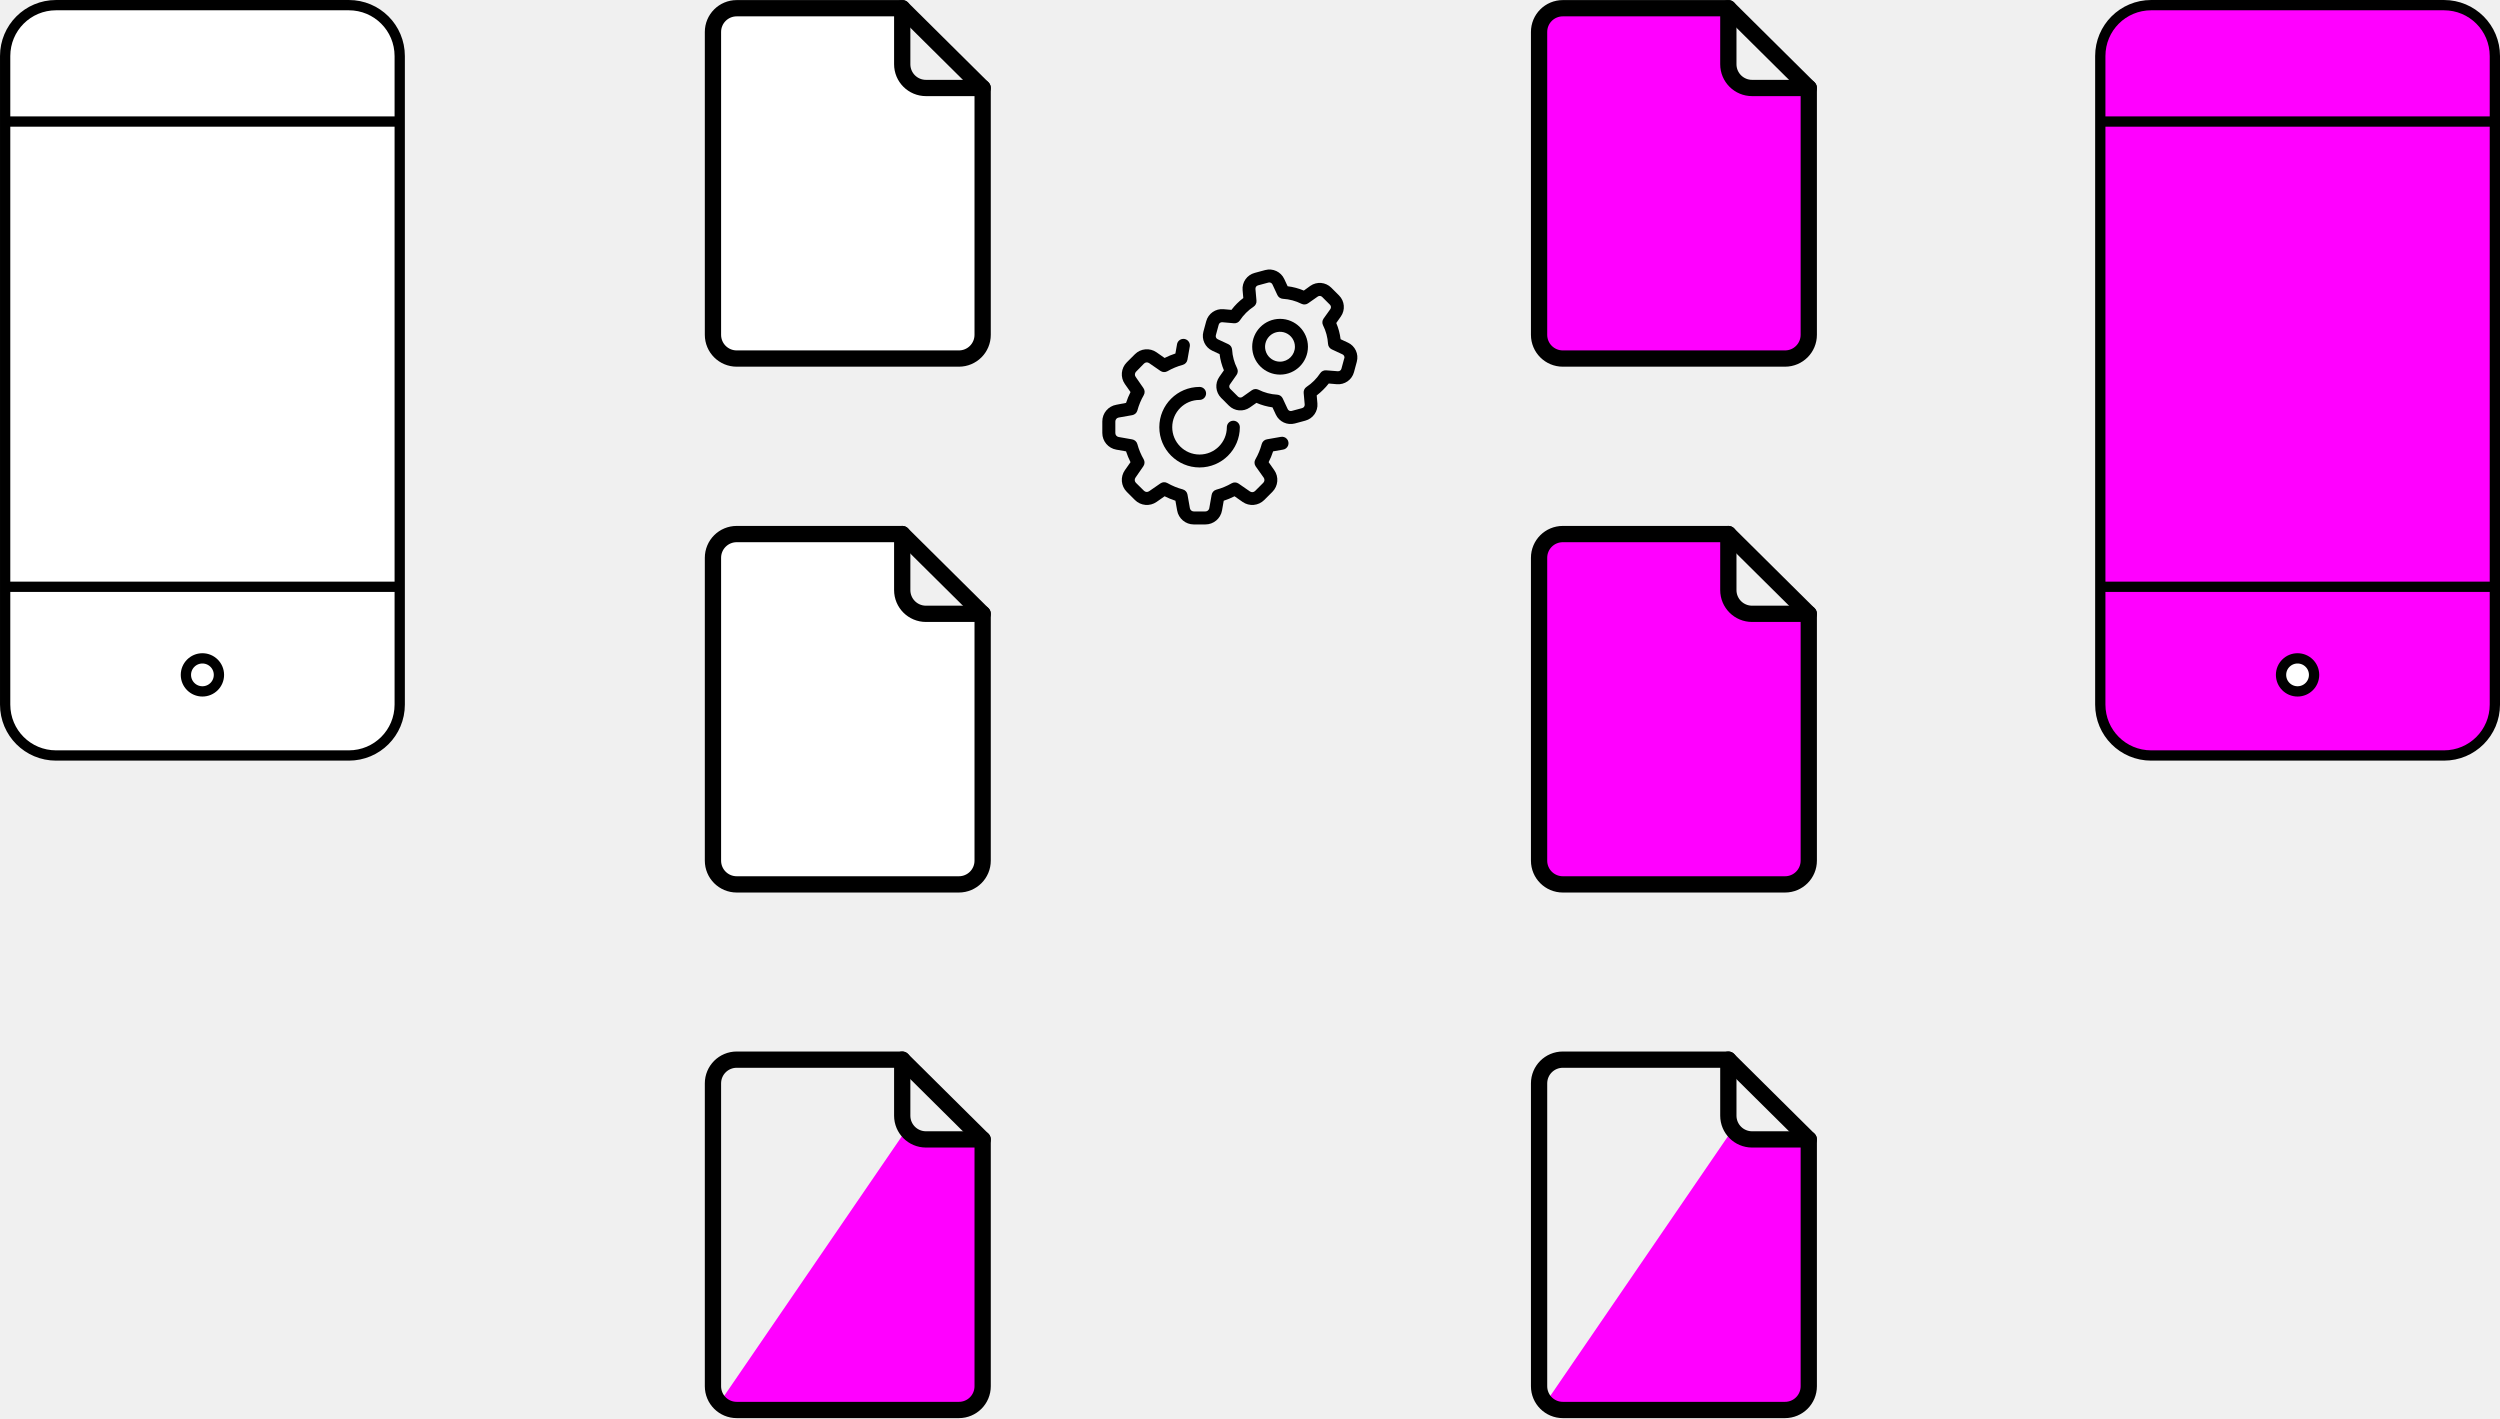
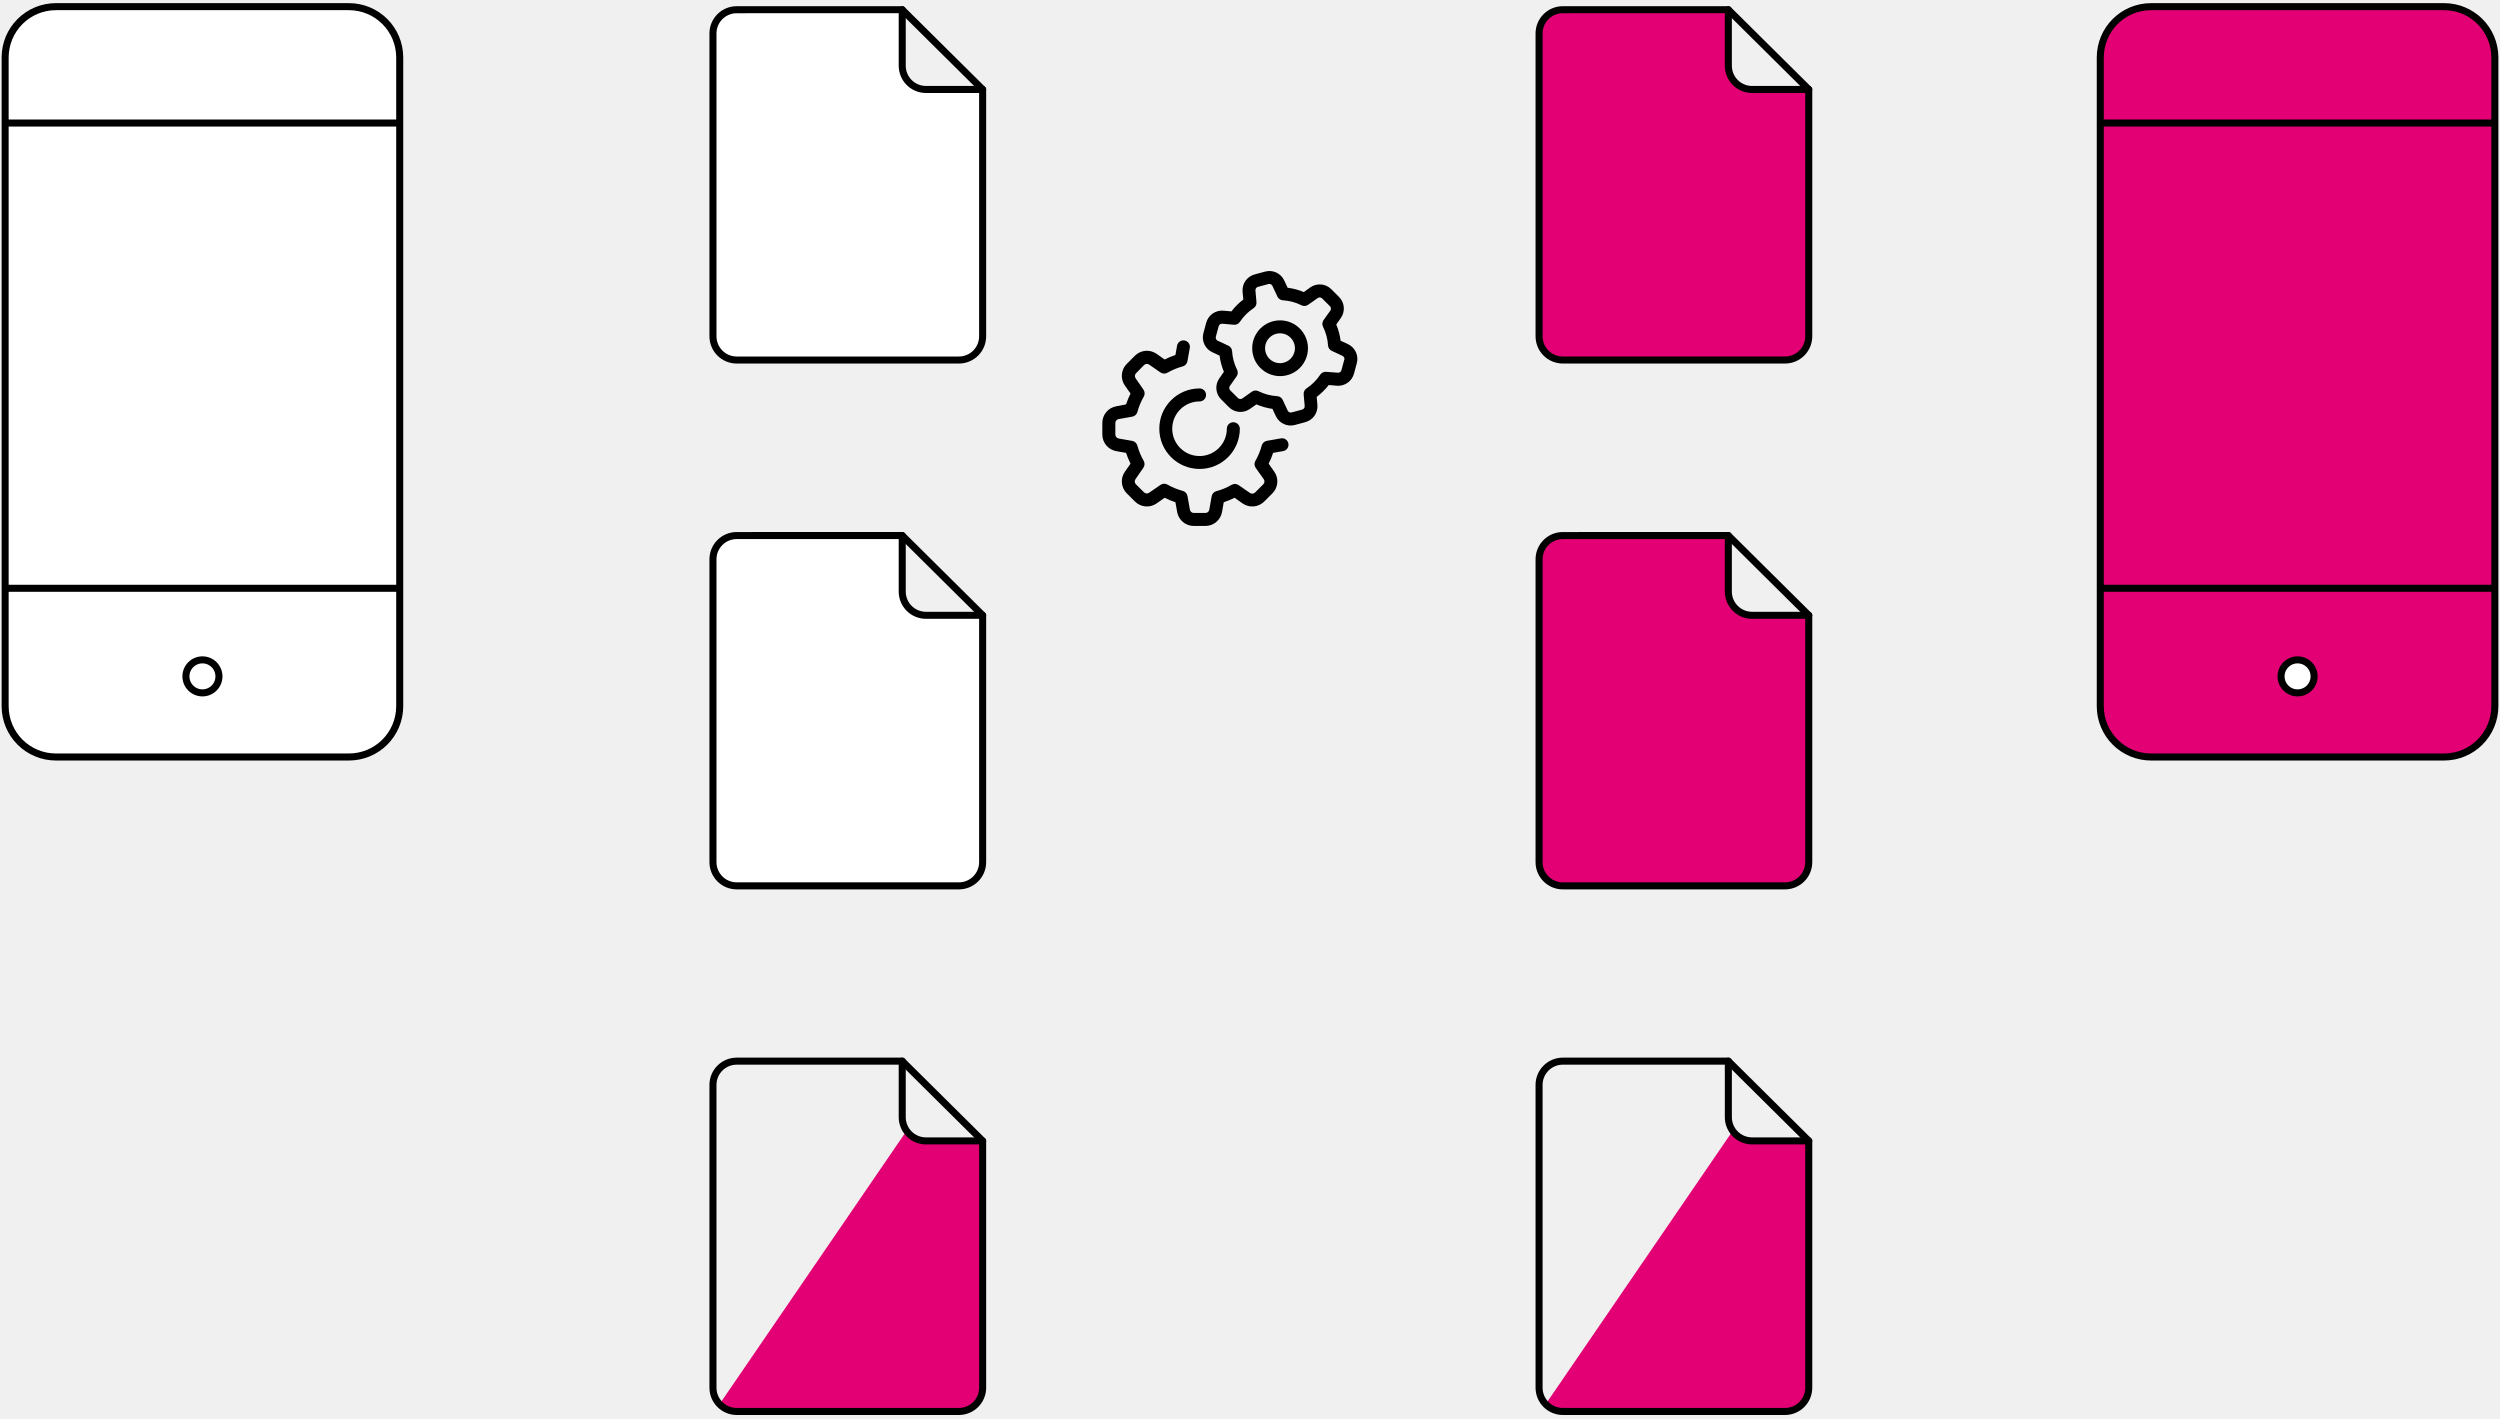
<svg xmlns="http://www.w3.org/2000/svg" id="svg10945" version="1.1" viewBox="0 0 125.352 71.105" height="71.105mm" width="125.352mm">
  <defs id="defs10939" />
-   <g transform="translate(81.57466,-68.67944)" id="layer1">
-     <g id="per-version-dbs" transform="translate(-194.2693,-37.0447)">
-       <g transform="matrix(0.7303724,0,0,0.7303724,64.38805,67.85157)" id="g4946-3-4-6-3">
-         <path id="rect4897-5-7-7-19" d="m 69.989,52.207 h 20.096 c 1.937,0 3.496,1.559 3.496,3.496 v 44.52 c 0,1.937 -1.559,3.496 -3.496,3.496 H 69.989 c -1.937,0 -3.496,-1.559 -3.496,-3.496 V 55.703 c 0,-1.937 1.559,-3.496 3.496,-3.496 z" style="fill:#ffffff;stroke:#000000;stroke-width:0.706;stroke-miterlimit:4;stroke-dasharray:none;stroke-opacity:1" />
-         <path id="path4899-6-8-3-4" d="m 81.17,98.185 a 1.134,1.134 0 0 1 -1.134,1.134 1.134,1.134 0 0 1 -1.134,-1.134 1.134,1.134 0 0 1 1.134,-1.134 1.134,1.134 0 0 1 1.134,1.134 z" style="fill:#ffffff;stroke:#000000;stroke-width:0.706;stroke-miterlimit:4;stroke-dasharray:none;stroke-opacity:1" />
-         <path style="fill:none;stroke:#000000;stroke-width:0.706;stroke-linecap:butt;stroke-linejoin:miter;stroke-miterlimit:4;stroke-dasharray:none;stroke-opacity:1" d="M 66.492,92.137 H 93.581" id="path4901-2-4-6-7" />
-         <path style="fill:none;stroke:#000000;stroke-width:0.706;stroke-linecap:butt;stroke-linejoin:miter;stroke-miterlimit:4;stroke-dasharray:none;stroke-opacity:1" d="M 66.492,60.198 H 93.581" id="path4903-9-5-5-84" />
-       </g>
-       <g transform="matrix(0.341003,0,0,0.341003,147.0035,114.0874)" id="g4940-0-1-4-1">
-         <path style="fill:#ffffff;stroke:#000000;stroke-width:9.045;stroke-linecap:round;stroke-linejoin:round;stroke-miterlimit:4;stroke-dasharray:none;stroke-opacity:1" d="m 29.168,204.102 c -7.321,0 -13.215,5.894 -13.215,13.215 v 168.264 c 0,7.321 5.894,13.215 13.215,13.215 H 152.619 c 7.321,0 13.213,-5.894 13.213,-13.215 V 248.433 h -31.482 c -7.321,0 -13.215,-5.892 -13.215,-13.213 v -31.118 z" id="rect4897-6-9-0-8-0" transform="scale(0.2645833)" />
-         <path style="fill:none;stroke:#000000;stroke-width:2.393;stroke-linecap:round;stroke-linejoin:round;stroke-miterlimit:4;stroke-dasharray:none;stroke-opacity:1" d="M 32.05,54.002 43.876,65.731" id="path4936-3-6-1-6" />
-       </g>
-       <g transform="matrix(0.341003,0,0,0.341003,147.0035,87.72149)" id="g4940-6-3-2-32">
-         <path style="fill:#ffffff;stroke:#000000;stroke-width:9.045;stroke-linecap:round;stroke-linejoin:round;stroke-miterlimit:4;stroke-dasharray:none;stroke-opacity:1" d="m 29.168,204.102 c -7.321,0 -13.215,5.894 -13.215,13.215 v 168.264 c 0,7.321 5.894,13.215 13.215,13.215 H 152.619 c 7.321,0 13.213,-5.894 13.213,-13.215 V 248.433 h -31.482 c -7.321,0 -13.215,-5.892 -13.215,-13.213 v -31.118 z" id="rect4897-6-0-2-9-06" transform="scale(0.2645833)" />
-         <path style="fill:none;stroke:#000000;stroke-width:2.393;stroke-linecap:round;stroke-linejoin:round;stroke-miterlimit:4;stroke-dasharray:none;stroke-opacity:1" d="M 32.05,54.002 43.876,65.731" id="path4936-6-0-3-1" />
-       </g>
-       <g style="fill:#ff00ff;fill-opacity:1" transform="matrix(0.7303724,0,0,0.7303724,169.44,67.85157)" id="g4946-3-4-6-3-5">
-         <path id="rect4897-5-7-7-19-4" d="m 69.989,52.207 h 20.096 c 1.937,0 3.496,1.559 3.496,3.496 v 44.52 c 0,1.937 -1.559,3.496 -3.496,3.496 H 69.989 c -1.937,0 -3.496,-1.559 -3.496,-3.496 V 55.703 c 0,-1.937 1.559,-3.496 3.496,-3.496 z" style="fill:#ff00ff;fill-opacity:1;stroke:#000000;stroke-width:0.706;stroke-miterlimit:4;stroke-dasharray:none;stroke-opacity:1" />
-         <path id="path4899-6-8-3-4-7" d="m 81.17,98.185 a 1.134,1.134 0 0 1 -1.134,1.134 1.134,1.134 0 0 1 -1.134,-1.134 1.134,1.134 0 0 1 1.134,-1.134 1.134,1.134 0 0 1 1.134,1.134 z" style="fill:#ffffff;fill-opacity:1;stroke:#000000;stroke-width:0.706;stroke-miterlimit:4;stroke-dasharray:none;stroke-opacity:1" />
-         <path style="fill:#ff00ff;fill-opacity:1;stroke:#000000;stroke-width:0.706;stroke-linecap:butt;stroke-linejoin:miter;stroke-miterlimit:4;stroke-dasharray:none;stroke-opacity:1" d="M 66.492,92.137 H 93.581" id="path4901-2-4-6-7-6" />
-         <path style="fill:#ff00ff;fill-opacity:1;stroke:#000000;stroke-width:0.706;stroke-linecap:butt;stroke-linejoin:miter;stroke-miterlimit:4;stroke-dasharray:none;stroke-opacity:1" d="M 66.492,60.198 H 93.581" id="path4903-9-5-5-84-5" />
-       </g>
-       <g style="fill:#ff00ff;fill-opacity:1" transform="matrix(0.341003,0,0,0.341003,188.4258,114.0875)" id="g4940-0-1-4-1-7">
-         <path style="fill:#ff00ff;fill-opacity:1;stroke:#000000;stroke-width:9.045;stroke-linecap:round;stroke-linejoin:round;stroke-miterlimit:4;stroke-dasharray:none;stroke-opacity:1" d="m 29.168,204.102 c -7.321,0 -13.215,5.894 -13.215,13.215 v 168.264 c 0,7.321 5.894,13.215 13.215,13.215 H 152.619 c 7.321,0 13.213,-5.894 13.213,-13.215 V 248.433 h -31.482 c -7.321,0 -13.215,-5.892 -13.215,-13.213 v -31.118 z" id="rect4897-6-9-0-8-0-4" transform="scale(0.2645833)" />
-         <path style="fill:#ff00ff;fill-opacity:1;stroke:#000000;stroke-width:2.393;stroke-linecap:round;stroke-linejoin:round;stroke-miterlimit:4;stroke-dasharray:none;stroke-opacity:1" d="M 32.05,54.002 43.876,65.731" id="path4936-3-6-1-6-5" />
-       </g>
-       <g style="fill:#ff00ff;fill-opacity:1" transform="matrix(0.341003,0,0,0.341003,188.4258,87.72149)" id="g4940-6-3-2-32-2">
-         <path style="fill:#ff00ff;fill-opacity:1;stroke:#000000;stroke-width:9.045;stroke-linecap:round;stroke-linejoin:round;stroke-miterlimit:4;stroke-dasharray:none;stroke-opacity:1" d="m 29.168,204.102 c -7.321,0 -13.215,5.894 -13.215,13.215 v 168.264 c 0,7.321 5.894,13.215 13.215,13.215 H 152.619 c 7.321,0 13.213,-5.894 13.213,-13.215 V 248.433 h -31.482 c -7.321,0 -13.215,-5.892 -13.215,-13.213 v -31.118 z" id="rect4897-6-0-2-9-06-5" transform="scale(0.2645833)" />
-         <path style="fill:#ff00ff;fill-opacity:1;stroke:#000000;stroke-width:2.393;stroke-linecap:round;stroke-linejoin:round;stroke-miterlimit:4;stroke-dasharray:none;stroke-opacity:1" d="M 32.05,54.002 43.876,65.731" id="path4936-6-0-3-1-4" />
-       </g>
-       <g id="g8928" transform="translate(-2.616539,-14.81328)">
-         <path style="stroke-width:0.348;stroke-miterlimit:4;stroke-dasharray:none" id="path5754-4" d="m 175.459,140.59 a 0.326,0.326 0 1 0 0,-0.652 2.019,2.019 0 1 0 2.019,2.021 0.326,0.326 0 1 0 -0.652,0 1.369,1.369 0 1 1 -1.366,-1.369 z" />
-         <path style="stroke-width:0.348;stroke-miterlimit:4;stroke-dasharray:none" id="path5756-43" d="m 171.288,143.084 0.484,0.085 a 3.855,3.855 0 0 0 0.224,0.542 l -0.282,0.402 a 0.847,0.847 0 0 0 0.095,1.087 l 0.408,0.408 a 0.847,0.847 0 0 0 1.087,0.095 l 0.402,-0.282 a 3.867,3.867 0 0 0 0.542,0.224 l 0.085,0.484 a 0.847,0.847 0 0 0 0.836,0.705 h 0.578 a 0.847,0.847 0 0 0 0.838,-0.705 l 0.085,-0.484 a 3.86,3.86 0 0 0 0.542,-0.224 l 0.402,0.282 a 0.847,0.847 0 0 0 1.087,-0.095 l 0.408,-0.408 a 0.847,0.847 0 0 0 0.095,-1.087 l -0.282,-0.402 a 3.863,3.863 0 0 0 0.224,-0.542 l 0.484,-0.085 a 0.325,0.325 0 1 0 -0.112,-0.639 l -0.681,0.12 a 0.325,0.325 0 0 0 -0.261,0.235 3.213,3.213 0 0 1 -0.32,0.773 0.325,0.325 0 0 0 0.016,0.348 l 0.401,0.565 a 0.2,0.2 0 0 1 -0.022,0.261 l -0.408,0.408 a 0.2,0.2 0 0 1 -0.261,0.022 l -0.566,-0.391 a 0.325,0.325 0 0 0 -0.348,-0.016 3.209,3.209 0 0 1 -0.77,0.32 0.325,0.325 0 0 0 -0.235,0.261 l -0.12,0.681 a 0.2,0.2 0 0 1 -0.196,0.15 h -0.577 a 0.2,0.2 0 0 1 -0.197,-0.164 l -0.12,-0.681 a 0.325,0.325 0 0 0 -0.235,-0.261 3.215,3.215 0 0 1 -0.773,-0.317 0.325,0.325 0 0 0 -0.348,0.016 l -0.566,0.391 a 0.2,0.2 0 0 1 -0.261,-0.022 l -0.402,-0.397 a 0.2,0.2 0 0 1 -0.022,-0.261 l 0.391,-0.566 a 0.325,0.325 0 0 0 0.022,-0.347 3.205,3.205 0 0 1 -0.32,-0.77 0.325,0.325 0 0 0 -0.261,-0.235 l -0.681,-0.12 a 0.2,0.2 0 0 1 -0.162,-0.2 v -0.577 a 0.2,0.2 0 0 1 0.164,-0.197 l 0.681,-0.12 a 0.325,0.325 0 0 0 0.261,-0.235 3.206,3.206 0 0 1 0.32,-0.771 0.325,0.325 0 0 0 -0.016,-0.348 l -0.391,-0.566 a 0.2,0.2 0 0 1 0.022,-0.261 l 0.394,-0.403 a 0.2,0.2 0 0 1 0.261,-0.025 l 0.566,0.391 a 0.325,0.325 0 0 0 0.348,0.016 3.21,3.21 0 0 1 0.771,-0.32 0.325,0.325 0 0 0 0.235,-0.261 l 0.12,-0.681 a 0.325,0.325 0 0 0 -0.639,-0.112 l -0.085,0.484 a 3.861,3.861 0 0 0 -0.542,0.224 l -0.402,-0.282 a 0.847,0.847 0 0 0 -1.087,0.095 l -0.408,0.408 a 0.847,0.847 0 0 0 -0.094,1.087 l 0.282,0.402 a 3.858,3.858 0 0 0 -0.224,0.542 l -0.485,0.094 a 0.847,0.847 0 0 0 -0.705,0.839 v 0.578 a 0.847,0.847 0 0 0 0.705,0.835 z" />
-         <path style="stroke-width:0.348;stroke-miterlimit:4;stroke-dasharray:none" id="path5758-07" d="m 182.895,137.716 -0.365,-0.17 a 3.028,3.028 0 0 0 -0.217,-0.812 l 0.231,-0.33 a 0.82,0.82 0 0 0 -0.091,-1.051 l -0.391,-0.391 a 0.82,0.82 0 0 0 -1.05,-0.091 l -0.326,0.236 a 3.028,3.028 0 0 0 -0.812,-0.217 l -0.17,-0.365 a 0.82,0.82 0 0 0 -0.957,-0.446 l -0.522,0.141 a 0.82,0.82 0 0 0 -0.609,0.87 l 0.035,0.391 a 3.089,3.089 0 0 0 -0.594,0.594 l -0.401,-0.035 a 0.82,0.82 0 0 0 -0.864,0.604 l -0.141,0.522 a 0.82,0.82 0 0 0 0.446,0.957 l 0.365,0.17 a 3.029,3.029 0 0 0 0.217,0.812 l -0.231,0.33 a 0.82,0.82 0 0 0 0.091,1.051 l 0.391,0.391 a 0.82,0.82 0 0 0 1.05,0.091 l 0.33,-0.231 a 3.029,3.029 0 0 0 0.804,0.226 l 0.17,0.365 a 0.82,0.82 0 0 0 0.955,0.442 l 0.522,-0.141 a 0.82,0.82 0 0 0 0.606,-0.864 l -0.035,-0.401 a 3.094,3.094 0 0 0 0.317,-0.277 v 0 a 3.088,3.088 0 0 0 0.287,-0.32 l 0.401,0.035 a 0.82,0.82 0 0 0 0.864,-0.604 l 0.141,-0.522 a 0.82,0.82 0 0 0 -0.448,-0.962 z m -0.181,0.783 -0.141,0.522 a 0.171,0.171 0 0 1 -0.18,0.131 l -0.586,-0.046 a 0.325,0.325 0 0 0 -0.299,0.145 2.434,2.434 0 0 1 -0.685,0.685 0.325,0.325 0 0 0 -0.145,0.299 l 0.052,0.586 a 0.171,0.171 0 0 1 -0.131,0.18 l -0.522,0.141 a 0.171,0.171 0 0 1 -0.2,-0.093 l -0.249,-0.535 a 0.325,0.325 0 0 0 -0.275,-0.187 2.392,2.392 0 0 1 -0.94,-0.249 0.325,0.325 0 0 0 -0.331,0.025 l -0.479,0.338 a 0.171,0.171 0 0 1 -0.219,-0.02 l -0.392,-0.391 a 0.171,0.171 0 0 1 -0.014,-0.214 l 0.338,-0.483 a 0.325,0.325 0 0 0 0.025,-0.328 2.392,2.392 0 0 1 -0.251,-0.934 0.325,0.325 0 0 0 -0.187,-0.275 l -0.535,-0.249 a 0.171,0.171 0 0 1 -0.093,-0.2 l 0.141,-0.522 a 0.171,0.171 0 0 1 0.18,-0.131 l 0.586,0.052 a 0.325,0.325 0 0 0 0.299,-0.145 2.434,2.434 0 0 1 0.685,-0.685 0.325,0.325 0 0 0 0.146,-0.304 l -0.052,-0.586 a 0.171,0.171 0 0 1 0.13,-0.18 l 0.522,-0.141 a 0.171,0.171 0 0 1 0.2,0.093 l 0.249,0.535 a 0.325,0.325 0 0 0 0.275,0.187 2.392,2.392 0 0 1 0.934,0.251 0.325,0.325 0 0 0 0.333,-0.027 l 0.483,-0.338 a 0.171,0.171 0 0 1 0.219,0.02 l 0.391,0.391 a 0.171,0.171 0 0 1 0.02,0.219 l -0.342,0.479 a 0.325,0.325 0 0 0 -0.025,0.331 2.392,2.392 0 0 1 0.251,0.934 0.325,0.325 0 0 0 0.187,0.275 l 0.535,0.249 a 0.171,0.171 0 0 1 0.097,0.2 z" />
-         <path style="stroke-width:0.348;stroke-miterlimit:4;stroke-dasharray:none" id="path5760-8" d="m 179.495,136.525 a 1.398,1.398 0 1 0 1.398,1.398 1.4,1.4 0 0 0 -1.398,-1.398 z m 0,2.147 a 0.749,0.749 0 1 1 0.745,-0.749 0.75,0.75 0 0 1 -0.745,0.749 z" />
-       </g>
-       <g transform="translate(-5.03402,-105.7885)" id="g8785-9-9-3-1">
-         <path id="rect4897-6-9-0-8-0-4-2-6-2-9-5-9" d="m 163.185,268.138 -10e-4,0.003 -9.376,13.701 c 0.217,0.226 0.521,0.369 0.86,0.369 h 11.138 c 0.66,0 1.192,-0.532 1.192,-1.193 v -12.374 h -2.841 c -0.404,0 -0.758,-0.2 -0.974,-0.506 z" style="fill:#ff00ff;fill-opacity:1;stroke:none;stroke-width:0.816;stroke-linecap:round;stroke-linejoin:round;stroke-miterlimit:4;stroke-dasharray:none;stroke-opacity:1" />
-         <g style="fill:none;fill-opacity:1" id="g4940-0-1-4-1-8-8-5-4-7-9" transform="matrix(0.341003,0,0,0.341003,152.0376,246.2293)">
-           <path transform="scale(0.2645833)" id="rect4897-6-9-0-8-0-9-2-7-5-0-7" d="m 29.168,204.102 c -7.321,0 -13.215,5.894 -13.215,13.215 v 168.264 c 0,7.321 5.894,13.215 13.215,13.215 H 152.619 c 7.321,0 13.213,-5.894 13.213,-13.215 V 248.433 h -31.482 c -7.321,0 -13.215,-5.892 -13.215,-13.213 v -31.118 z" style="fill:none;fill-opacity:1;stroke:#000000;stroke-width:9.045;stroke-linecap:round;stroke-linejoin:round;stroke-miterlimit:4;stroke-dasharray:none;stroke-opacity:1" />
-           <path id="path4936-3-6-1-6-2-9-4-9-8-8" d="M 32.05,54.002 43.876,65.731" style="fill:none;fill-opacity:1;stroke:#000000;stroke-width:2.393;stroke-linecap:round;stroke-linejoin:round;stroke-miterlimit:4;stroke-dasharray:none;stroke-opacity:1" />
-         </g>
-       </g>
-       <g transform="translate(36.38828,-105.7885)" id="g8785-9-9-3-1-2">
-         <path id="rect4897-6-9-0-8-0-4-2-6-2-9-5-9-5" d="m 163.185,268.138 -10e-4,0.003 -9.376,13.701 c 0.217,0.226 0.521,0.369 0.86,0.369 h 11.138 c 0.66,0 1.192,-0.532 1.192,-1.193 v -12.374 h -2.841 c -0.404,0 -0.758,-0.2 -0.974,-0.506 z" style="fill:#ff00ff;fill-opacity:1;stroke:none;stroke-width:0.816;stroke-linecap:round;stroke-linejoin:round;stroke-miterlimit:4;stroke-dasharray:none;stroke-opacity:1" />
-         <g style="fill:none;fill-opacity:1" id="g4940-0-1-4-1-8-8-5-4-7-9-3" transform="matrix(0.341003,0,0,0.341003,152.0376,246.2293)">
-           <path transform="scale(0.2645833)" id="rect4897-6-9-0-8-0-9-2-7-5-0-7-4" d="m 29.168,204.102 c -7.321,0 -13.215,5.894 -13.215,13.215 v 168.264 c 0,7.321 5.894,13.215 13.215,13.215 H 152.619 c 7.321,0 13.213,-5.894 13.213,-13.215 V 248.433 h -31.482 c -7.321,0 -13.215,-5.892 -13.215,-13.213 v -31.118 z" style="fill:none;fill-opacity:1;stroke:#000000;stroke-width:9.045;stroke-linecap:round;stroke-linejoin:round;stroke-miterlimit:4;stroke-dasharray:none;stroke-opacity:1" />
-           <path id="path4936-3-6-1-6-2-9-4-9-8-8-9" d="M 32.05,54.002 43.876,65.731" style="fill:none;fill-opacity:1;stroke:#000000;stroke-width:2.393;stroke-linecap:round;stroke-linejoin:round;stroke-miterlimit:4;stroke-dasharray:none;stroke-opacity:1" />
-         </g>
-       </g>
-     </g>
+   <g transform="translate(-112.6946,-105.6489)" id="g1695">
+     <path id="rect4897-5-7-7-19" d="m 115.506,105.982 h 14.677 c 1.415,0 2.554,1.139 2.554,2.554 v 32.516 c 0,1.415 -1.139,2.554 -2.554,2.554 h -14.677 c -1.415,0 -2.554,-1.139 -2.554,-2.554 v -32.516 c 0,-1.415 1.139,-2.554 2.554,-2.554 z" style="fill:#ffffff;stroke:#000000;stroke-width:0.353;stroke-miterlimit:4;stroke-dasharray:none;stroke-opacity:1" />
+     <path id="path4899-6-8-3-4" d="m 123.673,139.563 a 0.828,0.828 0 0 1 -0.828,0.828 0.828,0.828 0 0 1 -0.828,-0.828 0.828,0.828 0 0 1 0.828,-0.828 0.828,0.828 0 0 1 0.828,0.828 z" style="fill:#ffffff;stroke:#000000;stroke-width:0.353;stroke-miterlimit:4;stroke-dasharray:none;stroke-opacity:1" />
+     <path style="fill:none;stroke:#000000;stroke-width:0.353;stroke-linecap:butt;stroke-linejoin:miter;stroke-miterlimit:4;stroke-dasharray:none;stroke-opacity:1" d="m 112.952,135.146 h 19.784" id="path4901-2-4-6-7" />
+     <path style="fill:none;stroke:#000000;stroke-width:0.353;stroke-linecap:butt;stroke-linejoin:miter;stroke-miterlimit:4;stroke-dasharray:none;stroke-opacity:1" d="m 112.952,111.818 h 19.784" id="path4903-9-5-5-84" />
+     <path style="fill:#ffffff;stroke:#000000;stroke-width:0.353;stroke-linecap:round;stroke-linejoin:round;stroke-miterlimit:4;stroke-dasharray:none;stroke-opacity:1" d="m 149.635,132.502 c -0.66,0 -1.192,0.532 -1.192,1.192 v 15.181 c 0,0.66 0.532,1.192 1.192,1.192 h 11.138 c 0.66,0 1.192,-0.532 1.192,-1.192 v -12.374 h -2.84 c -0.66,0 -1.192,-0.532 -1.192,-1.192 v -2.808 z" id="rect4897-6-9-0-8-0" />
+     <path style="fill:none;stroke:#000000;stroke-width:0.353;stroke-linecap:round;stroke-linejoin:round;stroke-miterlimit:4;stroke-dasharray:none;stroke-opacity:1" d="m 157.933,132.502 4.033,4" id="path4936-3-6-1-6" />
+     <path style="fill:#ffffff;stroke:#000000;stroke-width:0.353;stroke-linecap:round;stroke-linejoin:round;stroke-miterlimit:4;stroke-dasharray:none;stroke-opacity:1" d="m 149.635,106.136 c -0.66,0 -1.192,0.532 -1.192,1.192 v 15.181 c 0,0.66 0.532,1.192 1.192,1.192 h 11.138 c 0.66,0 1.192,-0.532 1.192,-1.192 v -12.374 h -2.84 c -0.66,0 -1.192,-0.532 -1.192,-1.192 v -2.808 z" id="rect4897-6-0-2-9-06" />
+     <path style="fill:none;stroke:#000000;stroke-width:0.353;stroke-linecap:round;stroke-linejoin:round;stroke-miterlimit:4;stroke-dasharray:none;stroke-opacity:1" d="m 157.933,106.136 4.033,4" id="path4936-6-0-3-1" />
+     <path id="rect4897-5-7-7-19-4" d="m 220.558,105.982 h 14.677 c 1.415,0 2.554,1.139 2.554,2.554 v 32.516 c 0,1.415 -1.139,2.554 -2.554,2.554 h -14.677 c -1.415,0 -2.554,-1.139 -2.554,-2.554 v -32.516 c 0,-1.415 1.139,-2.554 2.554,-2.554 z" style="fill:#e20074;fill-opacity:1;stroke:#000000;stroke-width:0.353;stroke-miterlimit:4;stroke-dasharray:none;stroke-opacity:1" />
+     <path id="path4899-6-8-3-4-7" d="m 228.725,139.563 a 0.828,0.828 0 0 1 -0.828,0.828 0.828,0.828 0 0 1 -0.828,-0.828 0.828,0.828 0 0 1 0.828,-0.828 0.828,0.828 0 0 1 0.828,0.828 z" style="fill:#ffffff;fill-opacity:1;stroke:#000000;stroke-width:0.353;stroke-miterlimit:4;stroke-dasharray:none;stroke-opacity:1" />
+     <path style="fill:#e20074;fill-opacity:1;stroke:#000000;stroke-width:0.353;stroke-linecap:butt;stroke-linejoin:miter;stroke-miterlimit:4;stroke-dasharray:none;stroke-opacity:1" d="m 218.004,135.146 h 19.784" id="path4901-2-4-6-7-6" />
+     <path style="fill:#e20074;fill-opacity:1;stroke:#000000;stroke-width:0.353;stroke-linecap:butt;stroke-linejoin:miter;stroke-miterlimit:4;stroke-dasharray:none;stroke-opacity:1" d="m 218.004,111.818 h 19.784" id="path4903-9-5-5-84-5" />
+     <path style="fill:#e20074;fill-opacity:1;stroke:#000000;stroke-width:0.353;stroke-linecap:round;stroke-linejoin:round;stroke-miterlimit:4;stroke-dasharray:none;stroke-opacity:1" d="m 191.057,132.502 c -0.66,0 -1.192,0.532 -1.192,1.192 v 15.181 c 0,0.66 0.532,1.192 1.192,1.192 h 11.138 c 0.66,0 1.192,-0.532 1.192,-1.192 v -12.374 h -2.84 c -0.66,0 -1.192,-0.532 -1.192,-1.192 v -2.808 z" id="rect4897-6-9-0-8-0-4" />
+     <path style="fill:#e20074;fill-opacity:1;stroke:#000000;stroke-width:0.353;stroke-linecap:round;stroke-linejoin:round;stroke-miterlimit:4;stroke-dasharray:none;stroke-opacity:1" d="m 199.355,132.502 4.033,4" id="path4936-3-6-1-6-5" />
+     <path style="fill:#e20074;fill-opacity:1;stroke:#000000;stroke-width:0.353;stroke-linecap:round;stroke-linejoin:round;stroke-miterlimit:4;stroke-dasharray:none;stroke-opacity:1" d="m 191.057,106.136 c -0.66,0 -1.192,0.532 -1.192,1.192 v 15.181 c 0,0.66 0.532,1.192 1.192,1.192 h 11.138 c 0.66,0 1.192,-0.532 1.192,-1.192 v -12.374 h -2.84 c -0.66,0 -1.192,-0.532 -1.192,-1.192 v -2.808 z" id="rect4897-6-0-2-9-06-5" />
+     <path style="fill:#e20074;fill-opacity:1;stroke:#000000;stroke-width:0.353;stroke-linecap:round;stroke-linejoin:round;stroke-miterlimit:4;stroke-dasharray:none;stroke-opacity:1" d="m 199.355,106.136 4.033,4" id="path4936-6-0-3-1-4" />
+     <path style="stroke-width:0.353;stroke-miterlimit:4;stroke-dasharray:none" id="path5754-4" d="m 172.842,125.777 a 0.326,0.326 0 1 0 0,-0.652 2.019,2.019 0 1 0 2.019,2.021 0.326,0.326 0 1 0 -0.652,0 1.369,1.369 0 1 1 -1.366,-1.369 z" />
+     <path style="stroke-width:0.353;stroke-miterlimit:4;stroke-dasharray:none" id="path5756-43" d="m 168.672,128.271 0.484,0.085 a 3.855,3.855 0 0 0 0.224,0.542 l -0.282,0.402 a 0.847,0.847 0 0 0 0.095,1.087 l 0.408,0.408 a 0.847,0.847 0 0 0 1.087,0.095 l 0.402,-0.282 a 3.867,3.867 0 0 0 0.542,0.224 l 0.085,0.484 a 0.847,0.847 0 0 0 0.836,0.705 h 0.578 a 0.847,0.847 0 0 0 0.838,-0.705 l 0.085,-0.484 a 3.86,3.86 0 0 0 0.542,-0.224 l 0.402,0.282 a 0.847,0.847 0 0 0 1.087,-0.095 l 0.408,-0.408 a 0.847,0.847 0 0 0 0.095,-1.087 l -0.282,-0.402 a 3.863,3.863 0 0 0 0.224,-0.542 l 0.484,-0.085 a 0.325,0.325 0 1 0 -0.112,-0.639 l -0.681,0.12 a 0.325,0.325 0 0 0 -0.261,0.235 3.213,3.213 0 0 1 -0.32,0.773 0.325,0.325 0 0 0 0.016,0.348 l 0.401,0.565 a 0.2,0.2 0 0 1 -0.022,0.261 l -0.408,0.408 a 0.2,0.2 0 0 1 -0.261,0.022 l -0.566,-0.391 a 0.325,0.325 0 0 0 -0.348,-0.016 3.209,3.209 0 0 1 -0.77,0.32 0.325,0.325 0 0 0 -0.235,0.261 l -0.12,0.681 a 0.2,0.2 0 0 1 -0.196,0.15 h -0.577 a 0.2,0.2 0 0 1 -0.197,-0.164 l -0.12,-0.681 a 0.325,0.325 0 0 0 -0.235,-0.261 3.215,3.215 0 0 1 -0.773,-0.317 0.325,0.325 0 0 0 -0.348,0.016 l -0.566,0.391 a 0.2,0.2 0 0 1 -0.261,-0.022 l -0.402,-0.397 a 0.2,0.2 0 0 1 -0.022,-0.261 l 0.391,-0.566 a 0.325,0.325 0 0 0 0.022,-0.347 3.205,3.205 0 0 1 -0.32,-0.77 0.325,0.325 0 0 0 -0.261,-0.235 l -0.681,-0.12 a 0.2,0.2 0 0 1 -0.162,-0.2 v -0.577 a 0.2,0.2 0 0 1 0.164,-0.197 l 0.681,-0.12 a 0.325,0.325 0 0 0 0.261,-0.235 3.206,3.206 0 0 1 0.32,-0.771 0.325,0.325 0 0 0 -0.016,-0.348 l -0.391,-0.566 a 0.2,0.2 0 0 1 0.022,-0.261 l 0.394,-0.403 a 0.2,0.2 0 0 1 0.261,-0.025 l 0.566,0.391 a 0.325,0.325 0 0 0 0.348,0.016 3.21,3.21 0 0 1 0.771,-0.32 0.325,0.325 0 0 0 0.235,-0.261 l 0.12,-0.681 a 0.325,0.325 0 0 0 -0.639,-0.112 l -0.085,0.484 a 3.861,3.861 0 0 0 -0.542,0.224 l -0.402,-0.282 a 0.847,0.847 0 0 0 -1.087,0.095 l -0.408,0.408 a 0.847,0.847 0 0 0 -0.094,1.087 l 0.282,0.402 a 3.858,3.858 0 0 0 -0.224,0.542 l -0.485,0.094 a 0.847,0.847 0 0 0 -0.705,0.839 v 0.578 a 0.847,0.847 0 0 0 0.705,0.835 z" />
+     <path style="stroke-width:0.353;stroke-miterlimit:4;stroke-dasharray:none" id="path5758-07" d="m 180.278,122.902 -0.365,-0.17 A 3.028,3.028 0 0 0 179.696,121.921 l 0.231,-0.33 a 0.82,0.82 0 0 0 -0.091,-1.051 l -0.391,-0.391 a 0.82,0.82 0 0 0 -1.05,-0.091 l -0.326,0.236 a 3.028,3.028 0 0 0 -0.812,-0.217 l -0.17,-0.365 a 0.82,0.82 0 0 0 -0.957,-0.446 l -0.522,0.141 a 0.82,0.82 0 0 0 -0.609,0.87 l 0.035,0.391 a 3.089,3.089 0 0 0 -0.594,0.594 l -0.401,-0.035 a 0.82,0.82 0 0 0 -0.864,0.604 l -0.141,0.522 a 0.82,0.82 0 0 0 0.446,0.957 l 0.365,0.17 a 3.029,3.029 0 0 0 0.217,0.812 l -0.231,0.33 a 0.82,0.82 0 0 0 0.091,1.051 l 0.391,0.391 a 0.82,0.82 0 0 0 1.05,0.091 l 0.33,-0.231 a 3.029,3.029 0 0 0 0.804,0.226 l 0.17,0.365 a 0.82,0.82 0 0 0 0.955,0.442 l 0.522,-0.141 a 0.82,0.82 0 0 0 0.606,-0.864 l -0.035,-0.401 a 3.094,3.094 0 0 0 0.317,-0.277 v 0 a 3.088,3.088 0 0 0 0.287,-0.32 l 0.401,0.035 a 0.82,0.82 0 0 0 0.864,-0.604 l 0.141,-0.522 a 0.82,0.82 0 0 0 -0.448,-0.962 z m -0.181,0.783 -0.141,0.522 a 0.171,0.171 0 0 1 -0.18,0.131 l -0.586,-0.046 a 0.325,0.325 0 0 0 -0.299,0.145 2.434,2.434 0 0 1 -0.685,0.685 0.325,0.325 0 0 0 -0.145,0.299 l 0.052,0.586 a 0.171,0.171 0 0 1 -0.131,0.18 l -0.522,0.141 a 0.171,0.171 0 0 1 -0.2,-0.093 l -0.249,-0.535 a 0.325,0.325 0 0 0 -0.275,-0.187 2.392,2.392 0 0 1 -0.94,-0.249 0.325,0.325 0 0 0 -0.331,0.025 l -0.479,0.338 a 0.171,0.171 0 0 1 -0.219,-0.02 l -0.392,-0.391 a 0.171,0.171 0 0 1 -0.014,-0.214 l 0.338,-0.483 a 0.325,0.325 0 0 0 0.025,-0.328 2.392,2.392 0 0 1 -0.251,-0.934 0.325,0.325 0 0 0 -0.187,-0.275 l -0.535,-0.249 a 0.171,0.171 0 0 1 -0.093,-0.2 l 0.141,-0.522 a 0.171,0.171 0 0 1 0.18,-0.131 l 0.586,0.052 a 0.325,0.325 0 0 0 0.299,-0.145 2.434,2.434 0 0 1 0.685,-0.685 0.325,0.325 0 0 0 0.146,-0.304 l -0.052,-0.586 a 0.171,0.171 0 0 1 0.13,-0.18 l 0.522,-0.141 a 0.171,0.171 0 0 1 0.2,0.093 l 0.249,0.535 a 0.325,0.325 0 0 0 0.275,0.187 2.392,2.392 0 0 1 0.934,0.251 0.325,0.325 0 0 0 0.333,-0.027 l 0.483,-0.338 a 0.171,0.171 0 0 1 0.219,0.02 l 0.391,0.391 a 0.171,0.171 0 0 1 0.02,0.219 l -0.342,0.479 a 0.325,0.325 0 0 0 -0.025,0.331 2.392,2.392 0 0 1 0.251,0.934 0.325,0.325 0 0 0 0.187,0.275 l 0.535,0.249 a 0.171,0.171 0 0 1 0.097,0.2 z" />
+     <path style="stroke-width:0.353;stroke-miterlimit:4;stroke-dasharray:none" id="path5760-8" d="m 176.879,121.712 a 1.398,1.398 0 1 0 1.398,1.398 1.4,1.4 0 0 0 -1.398,-1.398 z m 0,2.147 a 0.749,0.749 0 1 1 0.745,-0.749 0.75,0.75 0 0 1 -0.745,0.749 z" />
+     <path id="rect4897-6-9-0-8-0-4-2-6-2-9-5-9" d="m 158.151,162.349 -0.001,0.003 -9.376,13.701 c 0.217,0.226 0.521,0.369 0.86,0.369 h 11.138 c 0.66,0 1.192,-0.532 1.192,-1.193 V 162.855 H 159.125 c -0.404,0 -0.758,-0.2 -0.974,-0.506 z" style="fill:#e20074;fill-opacity:1;stroke:none;stroke-width:0.353;stroke-linecap:round;stroke-linejoin:round;stroke-miterlimit:4;stroke-dasharray:none;stroke-opacity:1" />
+     <path style="fill:none;fill-opacity:1;stroke:#000000;stroke-width:0.353;stroke-linecap:round;stroke-linejoin:round;stroke-miterlimit:4;stroke-dasharray:none;stroke-opacity:1" d="m 149.635,158.856 c -0.66,0 -1.192,0.532 -1.192,1.192 v 15.181 c 0,0.66 0.532,1.192 1.192,1.192 h 11.138 c 0.66,0 1.192,-0.532 1.192,-1.192 v -12.374 h -2.84 c -0.66,0 -1.192,-0.532 -1.192,-1.192 v -2.808 z" id="rect4897-6-9-0-8-0-9-2-7-5-0-7" />
+     <path style="fill:none;fill-opacity:1;stroke:#000000;stroke-width:0.353;stroke-linecap:round;stroke-linejoin:round;stroke-miterlimit:4;stroke-dasharray:none;stroke-opacity:1" d="m 157.933,158.856 4.033,4" id="path4936-3-6-1-6-2-9-4-9-8-8" />
+     <path id="rect4897-6-9-0-8-0-4-2-6-2-9-5-9-5" d="m 199.574,162.349 -0.001,0.003 -9.376,13.701 c 0.217,0.226 0.521,0.369 0.86,0.369 h 11.138 c 0.66,0 1.192,-0.532 1.192,-1.193 v -12.374 h -2.841 c -0.404,0 -0.758,-0.2 -0.974,-0.506 z" style="fill:#e20074;fill-opacity:1;stroke:none;stroke-width:0.353;stroke-linecap:round;stroke-linejoin:round;stroke-miterlimit:4;stroke-dasharray:none;stroke-opacity:1" />
+     <path style="fill:none;fill-opacity:1;stroke:#000000;stroke-width:0.353;stroke-linecap:round;stroke-linejoin:round;stroke-miterlimit:4;stroke-dasharray:none;stroke-opacity:1" d="m 191.057,158.856 c -0.66,0 -1.192,0.532 -1.192,1.192 v 15.181 c 0,0.66 0.532,1.192 1.192,1.192 h 11.138 c 0.66,0 1.192,-0.532 1.192,-1.192 v -12.374 h -2.84 c -0.66,0 -1.192,-0.532 -1.192,-1.192 v -2.808 z" id="rect4897-6-9-0-8-0-9-2-7-5-0-7-4" />
+     <path style="fill:none;fill-opacity:1;stroke:#000000;stroke-width:0.353;stroke-linecap:round;stroke-linejoin:round;stroke-miterlimit:4;stroke-dasharray:none;stroke-opacity:1" d="m 199.355,158.856 4.033,4" id="path4936-3-6-1-6-2-9-4-9-8-8-9" />
  </g>
</svg>
